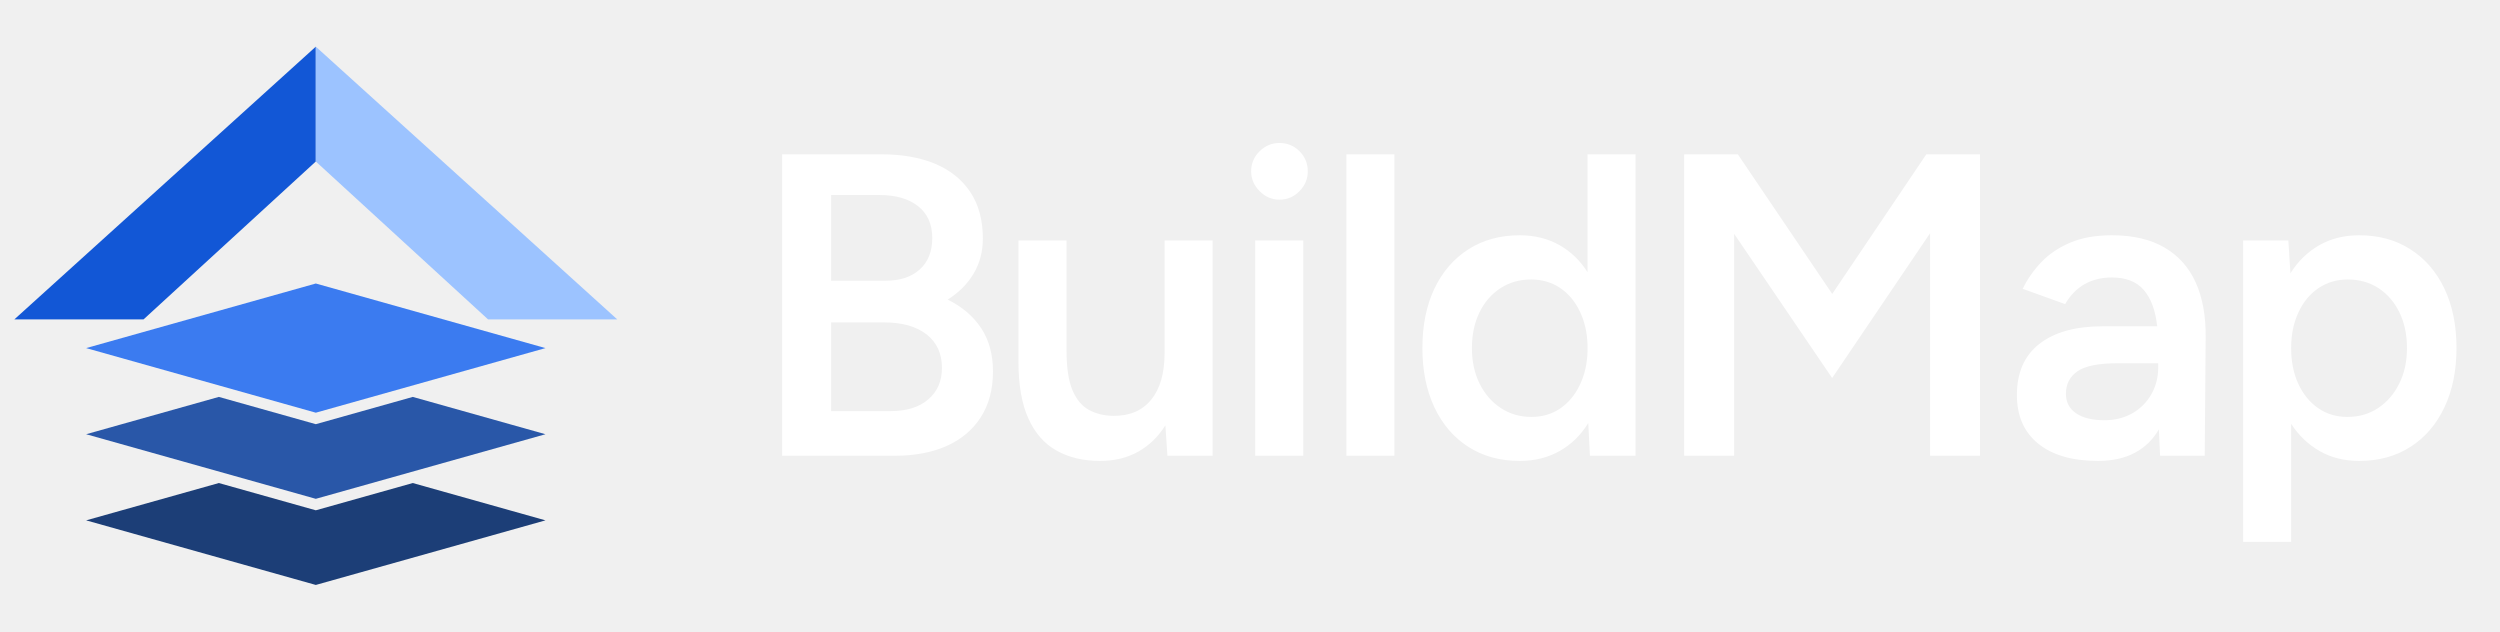
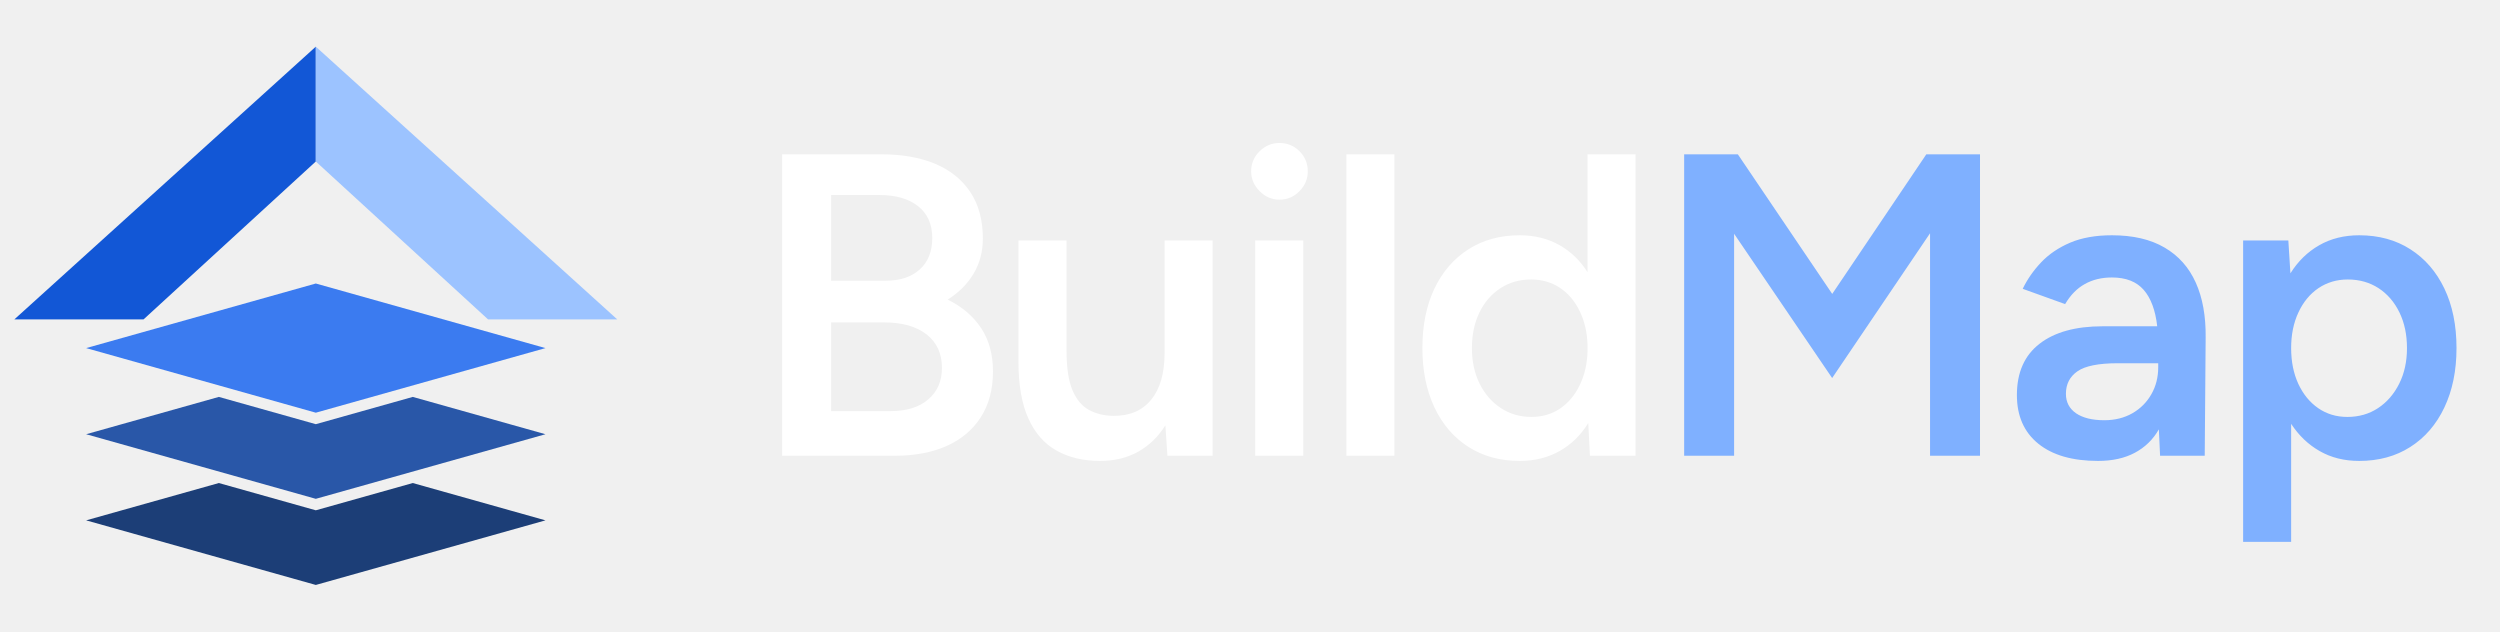
<svg xmlns="http://www.w3.org/2000/svg" viewBox="0 0 348.32 88" role="img" aria-label="BuildMap">
  <g transform="translate(-6 0.5)">
    <path d="M50 6L8 44H26L50 22Z" fill="#1257D6" />
    <path d="M50 6L92 44H74L50 22Z" fill="#9CC3FF" />
    <path d="M50 39L82 48L50 57L18 48Z" fill="#3B7BF0" />
    <path d="M18 60L36.49 54.8L50 58.6L63.51 54.8L82 60L50 69Z" fill="#2957A8" />
    <path d="M18 72L36.49 66.8L50 70.6L63.51 66.8L82 72L50 81Z" fill="#1C3E77" />
  </g>
-   <path d="M108.97 63.5V21.5H122.82Q127.13 21.5 130.29 22.82Q133.44 24.14 135.19 26.76Q136.94 29.39 136.94 33.24Q136.94 35.94 135.66 38.11Q134.37 40.28 132.04 41.74Q135.07 43.24 136.71 45.73Q138.35 48.23 138.35 51.74Q138.35 55.48 136.66 58.12Q134.97 60.76 131.91 62.13Q128.84 63.5 124.65 63.5ZM115.8 57.28H124.08Q127.43 57.28 129.33 55.65Q131.24 54.02 131.24 51.25Q131.24 48.27 129.1 46.59Q126.95 44.92 123.16 44.92H115.8ZM115.8 39.11H123.41Q126.43 39.11 128.16 37.53Q129.89 35.96 129.89 33.16Q129.89 30.29 127.92 28.73Q125.95 27.17 122.49 27.17H115.8ZM153.29 64.22Q149.76 64.22 147.21 62.78Q144.65 61.35 143.28 58.3Q141.9 55.25 141.9 50.42V33.5H148.6V48.86Q148.6 52.42 149.43 54.38Q150.27 56.34 151.75 57.13Q153.24 57.92 155.13 57.94Q158.54 57.97 160.4 55.68Q162.26 53.4 162.26 49.15V33.5H168.95V63.5H162.65L162.37 59.26Q160.89 61.63 158.59 62.93Q156.28 64.22 153.29 64.22ZM174.88 63.5V33.5H181.58V63.5ZM178.26 27.82Q176.68 27.82 175.5 26.63Q174.32 25.45 174.32 23.87Q174.32 22.23 175.5 21.07Q176.68 19.92 178.26 19.92Q179.9 19.92 181.06 21.07Q182.21 22.23 182.21 23.87Q182.21 25.45 181.06 26.63Q179.9 27.82 178.26 27.82ZM187.59 63.5V21.5H194.28V63.5ZM211.74 64.22Q207.65 64.22 204.6 62.27Q201.55 60.33 199.86 56.77Q198.18 53.21 198.18 48.5Q198.18 43.73 199.86 40.2Q201.55 36.67 204.6 34.73Q207.65 32.78 211.74 32.78Q214.82 32.78 217.24 34.13Q219.66 35.49 221.19 37.93V21.5H227.88V63.5H221.52L221.29 58.94Q219.76 61.44 217.32 62.83Q214.87 64.22 211.74 64.22ZM213.38 58.09Q215.62 58.09 217.35 56.93Q219.08 55.76 220.09 53.68Q221.11 51.59 221.19 48.95V48.09Q221.11 45.41 220.09 43.34Q219.08 41.26 217.34 40.1Q215.59 38.94 213.32 38.94Q210.93 38.94 209.06 40.15Q207.18 41.37 206.13 43.53Q205.08 45.69 205.08 48.5Q205.08 51.31 206.16 53.47Q207.24 55.63 209.12 56.86Q210.99 58.09 213.38 58.09ZM234.65 63.5V21.5H242.13L255.28 40.95L268.39 21.5H275.87V63.5H268.91V32.5L255.27 52.67L241.61 32.57V63.5ZM292.32 64.22Q286.95 64.22 283.98 61.81Q281.01 59.4 281.01 55.04Q281.01 50.34 284.16 47.9Q287.3 45.46 292.97 45.46H300.56Q300.19 42.13 298.68 40.39Q297.17 38.66 294.25 38.66Q292.11 38.66 290.48 39.57Q288.84 40.48 287.73 42.37L281.82 40.24Q282.78 38.25 284.39 36.55Q286 34.85 288.43 33.81Q290.86 32.78 294.25 32.78Q298.66 32.78 301.58 34.49Q304.5 36.19 305.93 39.37Q307.36 42.54 307.31 47.03L307.18 63.5H300.96L300.79 59.82Q299.58 61.94 297.45 63.08Q295.32 64.22 292.32 64.22ZM293.2 58.55Q295.39 58.55 297.1 57.58Q298.8 56.6 299.75 54.92Q300.7 53.25 300.7 51.18V50.61H295.08Q291.06 50.61 289.45 51.73Q287.84 52.85 287.84 54.87Q287.84 56.6 289.25 57.58Q290.67 58.55 293.2 58.55ZM312.53 75.5V33.5H318.83L319.12 38.08Q320.7 35.56 323.13 34.17Q325.56 32.78 328.7 32.78Q332.79 32.78 335.83 34.73Q338.88 36.67 340.57 40.2Q342.26 43.73 342.26 48.5Q342.26 53.21 340.57 56.77Q338.88 60.33 335.83 62.27Q332.79 64.22 328.7 64.22Q325.59 64.22 323.2 62.85Q320.81 61.49 319.22 59.05V75.5ZM327.05 58.09Q329.47 58.09 331.33 56.86Q333.19 55.63 334.27 53.47Q335.36 51.31 335.36 48.5Q335.36 45.69 334.31 43.53Q333.26 41.37 331.4 40.15Q329.53 38.94 327.11 38.94Q324.82 38.94 323.02 40.15Q321.23 41.37 320.23 43.54Q319.22 45.7 319.22 48.5Q319.22 51.31 320.22 53.48Q321.23 55.65 322.99 56.87Q324.76 58.09 327.05 58.09Z" fill="#FFFFFF" />
+   <path d="M108.97 63.5V21.5H122.82Q127.13 21.5 130.29 22.82Q133.44 24.14 135.19 26.76Q136.94 29.39 136.94 33.24Q136.94 35.94 135.66 38.11Q134.37 40.28 132.04 41.74Q135.07 43.24 136.71 45.73Q138.35 48.23 138.35 51.74Q138.35 55.48 136.66 58.12Q134.97 60.76 131.91 62.13Q128.84 63.5 124.65 63.5ZM115.8 57.28H124.08Q127.43 57.28 129.33 55.65Q131.24 54.02 131.24 51.25Q131.24 48.27 129.1 46.59Q126.95 44.92 123.16 44.92H115.8ZM115.8 39.11H123.41Q126.43 39.11 128.16 37.53Q129.89 35.96 129.89 33.16Q129.89 30.29 127.92 28.73Q125.95 27.17 122.49 27.17H115.8ZM153.29 64.22Q149.76 64.22 147.21 62.78Q144.65 61.35 143.28 58.3Q141.9 55.25 141.9 50.42V33.5H148.6V48.86Q148.6 52.42 149.43 54.38Q150.27 56.34 151.75 57.13Q153.24 57.92 155.13 57.94Q158.54 57.97 160.4 55.68Q162.26 53.4 162.26 49.15V33.5H168.95V63.5H162.65L162.37 59.26Q160.89 61.63 158.59 62.93Q156.28 64.22 153.29 64.22ZM174.88 63.5V33.5H181.58V63.5ZM178.26 27.82Q176.68 27.82 175.5 26.63Q174.32 25.45 174.32 23.87Q174.32 22.23 175.5 21.07Q176.68 19.92 178.26 19.92Q179.9 19.92 181.06 21.07Q182.21 22.23 182.21 23.87Q182.21 25.45 181.06 26.63Q179.9 27.82 178.26 27.82ZM187.59 63.5V21.5H194.28V63.5ZM211.74 64.22Q207.65 64.22 204.6 62.27Q201.55 60.33 199.86 56.77Q198.18 53.21 198.18 48.5Q198.18 43.73 199.86 40.2Q201.55 36.67 204.6 34.73Q207.65 32.78 211.74 32.78Q214.82 32.78 217.24 34.13Q219.66 35.49 221.19 37.93V21.5H227.88V63.5H221.52L221.29 58.94Q219.76 61.44 217.32 62.83Q214.87 64.22 211.74 64.22ZM213.38 58.09Q215.62 58.09 217.35 56.93Q219.08 55.76 220.09 53.68Q221.11 51.59 221.19 48.95V48.09Q221.11 45.41 220.09 43.34Q219.08 41.26 217.34 40.1Q215.59 38.94 213.32 38.94Q210.93 38.94 209.06 40.15Q207.18 41.37 206.13 43.53Q205.08 45.69 205.08 48.5Q205.08 51.31 206.16 53.47Q207.24 55.63 209.12 56.86Q210.99 58.09 213.38 58.09Z" fill="#FFFFFF" />
+   <path d="M234.65 63.5V21.5H242.13L255.28 40.95L268.39 21.5H275.87V63.5H268.91V32.5L255.27 52.67L241.61 32.57V63.5ZM292.32 64.22Q286.95 64.22 283.98 61.81Q281.01 59.4 281.01 55.04Q281.01 50.34 284.16 47.9Q287.3 45.46 292.97 45.46H300.56Q300.19 42.13 298.68 40.39Q297.17 38.66 294.25 38.66Q292.11 38.66 290.48 39.57Q288.84 40.48 287.73 42.37L281.82 40.24Q282.78 38.25 284.39 36.55Q286 34.85 288.43 33.81Q290.86 32.78 294.25 32.78Q298.66 32.78 301.58 34.49Q304.5 36.19 305.93 39.37Q307.36 42.54 307.31 47.03L307.18 63.5H300.96L300.79 59.82Q299.58 61.94 297.45 63.08Q295.32 64.22 292.32 64.22ZM293.2 58.55Q295.39 58.55 297.1 57.58Q298.8 56.6 299.75 54.92Q300.7 53.25 300.7 51.18V50.61H295.08Q291.06 50.61 289.45 51.73Q287.84 52.85 287.84 54.87Q287.84 56.6 289.25 57.58Q290.67 58.55 293.2 58.55ZM312.53 75.5V33.5H318.83L319.12 38.08Q320.7 35.56 323.13 34.17Q325.56 32.78 328.7 32.78Q332.79 32.78 335.83 34.73Q338.88 36.67 340.57 40.2Q342.26 43.73 342.26 48.5Q342.26 53.21 340.57 56.77Q338.88 60.33 335.83 62.27Q332.79 64.22 328.7 64.22Q325.59 64.22 323.2 62.85Q320.81 61.49 319.22 59.05V75.5ZM327.05 58.09Q329.47 58.09 331.33 56.86Q333.19 55.63 334.27 53.47Q335.36 51.31 335.36 48.5Q335.36 45.69 334.31 43.53Q333.26 41.37 331.4 40.15Q329.53 38.94 327.11 38.94Q324.82 38.94 323.02 40.15Q321.23 41.37 320.23 43.54Q319.22 45.7 319.22 48.5Q319.22 51.31 320.22 53.48Q321.23 55.65 322.99 56.87Q324.76 58.09 327.05 58.09Z" fill="#7FB0FF" />
</svg>
